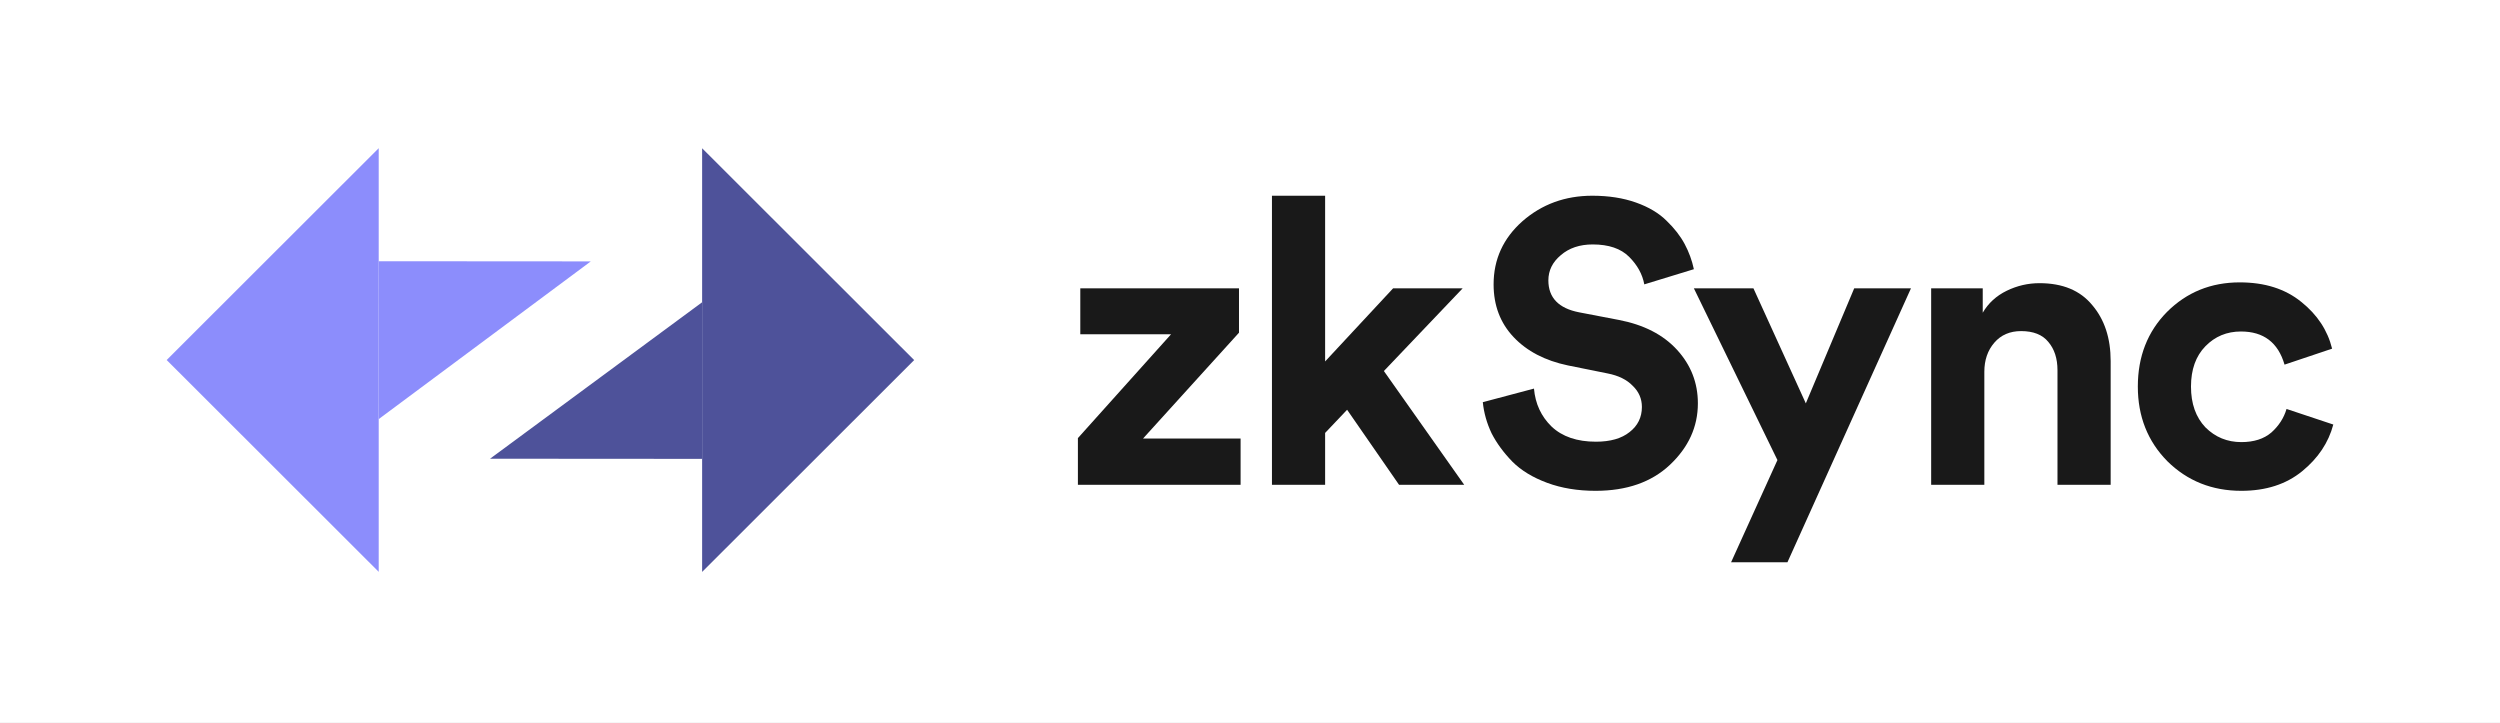
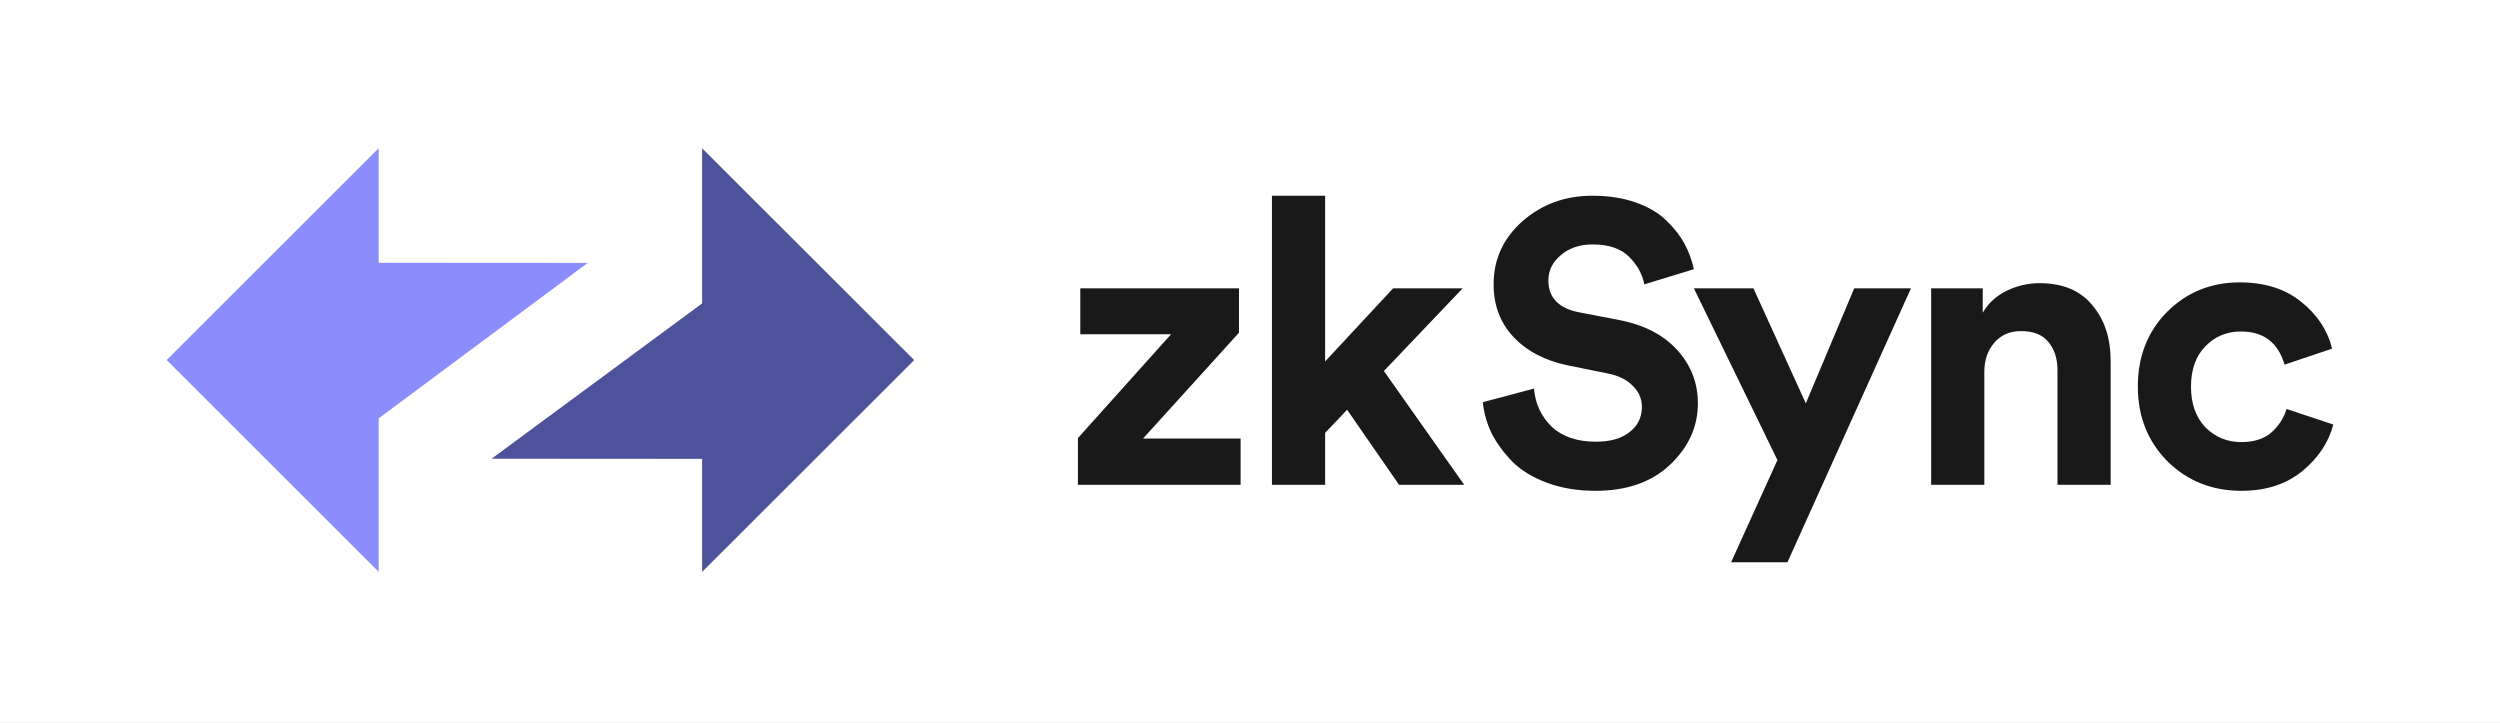
<svg xmlns="http://www.w3.org/2000/svg" width="1623" height="469" viewBox="0 0 1623 469" fill="none">
  <rect width="1623" height="469" fill="white" />
-   <path d="M455.819 96.255L593.481 233.772L455.819 371.289V96.255Z" fill="#4E529A" />
-   <path d="M455.824 297.896L318.134 297.801L455.824 196.225L455.824 297.896Z" fill="#4E529A" />
-   <path d="M245.862 371.239L108.2 233.722L245.862 96.205L245.862 371.239Z" fill="#8C8DFC" />
-   <path d="M245.856 169.597L383.546 169.692L245.884 272.064L245.856 169.597Z" fill="#8C8DFC" />
+   <path fill-rule="evenodd" clip-rule="evenodd" d="M593.481 233.772L455.819 96.255V196.967L319.134 297.801L455.819 297.896V371.289L593.481 233.772Z" fill="#4E529A" />
+   <path fill-rule="evenodd" clip-rule="evenodd" d="M108.2 233.722L245.862 371.239L245.862 271.593L381.546 170.692L245.862 170.599L245.862 96.205L108.2 233.722Z" fill="#8C8DFC" />
  <path d="M805.395 314.752H699.773V284.421L760.239 217.018H701.33V187.206H804.357V215.982L742.073 284.68H805.395V314.752Z" fill="black" fill-opacity="0.9" />
  <path d="M949.54 187.206L898.416 240.869L950.578 314.752H908.278L874.541 266.015L860.268 281.051V314.752H825.752V127.062H860.268V234.647L904.385 187.206H949.54Z" fill="black" fill-opacity="0.9" />
-   <path d="M1099.66 174.762L1067.48 184.614C1066.27 178.046 1062.98 172.084 1057.62 166.726C1052.26 161.368 1044.38 158.69 1034 158.69C1025.53 158.69 1018.61 161.023 1013.24 165.689C1007.88 170.183 1005.2 175.627 1005.2 182.021C1005.2 193.255 1011.86 200.168 1025.18 202.76L1050.87 207.686C1067.13 210.797 1079.76 217.278 1088.76 227.129C1097.76 236.98 1102.26 248.559 1102.26 261.867C1102.26 277.076 1096.2 290.383 1084.09 301.79C1072.15 313.024 1056.06 318.64 1035.82 318.64C1024.23 318.64 1013.76 316.912 1004.42 313.456C995.076 309.999 987.55 305.419 981.841 299.716C976.131 293.84 971.633 287.704 968.346 281.31C965.232 274.742 963.329 268.002 962.637 261.089L995.855 252.275C996.72 262.126 1000.53 270.335 1007.27 276.903C1014.19 283.47 1023.8 286.754 1036.08 286.754C1045.42 286.754 1052.69 284.68 1057.88 280.532C1063.24 276.384 1065.92 270.94 1065.92 264.2C1065.92 258.842 1063.93 254.263 1059.95 250.46C1056.15 246.485 1050.7 243.807 1043.61 242.424L1017.91 237.239C1003.03 234.128 991.27 227.993 982.619 218.833C973.969 209.673 969.644 198.267 969.644 184.614C969.644 168.368 975.872 154.715 988.329 143.654C1000.96 132.593 1016.1 127.062 1033.74 127.062C1044.3 127.062 1053.73 128.531 1062.03 131.469C1070.33 134.407 1077 138.382 1082.01 143.394C1087.03 148.234 1090.92 153.246 1093.69 158.43C1096.46 163.615 1098.45 169.059 1099.66 174.762Z" fill="black" fill-opacity="0.9" />
+   <path d="M1099.66 174.762L1067.48 184.614C1066.27 178.046 1062.98 172.084 1057.62 166.726C1052.26 161.368 1044.38 158.69 1034 158.69C1025.53 158.69 1018.61 161.023 1013.24 165.689C1007.88 170.183 1005.2 175.627 1005.2 182.021C1005.2 193.255 1011.86 200.168 1025.18 202.76L1050.87 207.686C1067.13 210.797 1079.76 217.278 1088.76 227.129C1097.76 236.98 1102.26 248.559 1102.26 261.867C1102.26 277.076 1096.2 290.383 1084.09 301.79C1072.15 313.024 1056.06 318.64 1035.82 318.64C1024.23 318.64 1013.76 316.912 1004.42 313.456C995.076 309.999 987.55 305.419 981.841 299.716C976.132 293.84 971.633 287.704 968.346 281.31C965.232 274.742 963.329 268.002 962.637 261.089L995.855 252.275C996.72 262.126 1000.53 270.335 1007.27 276.903C1014.19 283.47 1023.8 286.754 1036.08 286.754C1045.42 286.754 1052.69 284.68 1057.88 280.532C1063.24 276.384 1065.92 270.94 1065.92 264.2C1065.92 258.842 1063.93 254.263 1059.95 250.46C1056.15 246.485 1050.7 243.807 1043.61 242.424L1017.91 237.239C1003.03 234.128 991.27 227.993 982.619 218.833C973.969 209.673 969.644 198.267 969.644 184.614C969.644 168.368 975.872 154.715 988.329 143.654C1000.96 132.593 1016.1 127.062 1033.74 127.062C1044.3 127.062 1053.73 128.531 1062.03 131.469C1070.33 134.407 1077 138.382 1082.01 143.394C1087.03 148.234 1090.92 153.246 1093.69 158.43C1096.46 163.615 1098.45 169.059 1099.66 174.762Z" fill="black" fill-opacity="0.9" />
  <path d="M1160.4 365.044H1123.81L1153.91 298.679L1099.67 187.206H1138.34L1172.34 261.867L1203.74 187.206H1240.59L1160.4 365.044Z" fill="black" fill-opacity="0.9" />
  <path d="M1288.23 241.387V314.752H1253.71V187.206H1287.19V203.02C1290.82 196.798 1296.01 192.045 1302.76 188.761C1309.51 185.478 1316.6 183.836 1324.04 183.836C1339.09 183.836 1350.51 188.589 1358.3 198.094C1366.26 207.427 1370.24 219.524 1370.24 234.388V314.752H1335.72V240.35C1335.72 232.746 1333.73 226.61 1329.75 221.944C1325.94 217.278 1320.06 214.945 1312.1 214.945C1304.84 214.945 1299.04 217.451 1294.72 222.463C1290.39 227.474 1288.23 233.783 1288.23 241.387Z" fill="black" fill-opacity="0.9" />
  <path d="M1454.83 215.204C1445.66 215.204 1437.96 218.401 1431.74 224.796C1425.51 231.19 1422.39 239.918 1422.39 250.979C1422.39 262.04 1425.51 270.854 1431.74 277.421C1438.14 283.816 1445.92 287.013 1455.09 287.013C1463.22 287.013 1469.71 284.939 1474.56 280.791C1479.4 276.471 1482.69 271.372 1484.42 265.496L1514.78 275.607C1511.67 287.359 1504.92 297.469 1494.54 305.938C1484.16 314.406 1471.01 318.64 1455.09 318.64C1436.06 318.64 1420.06 312.246 1407.08 299.457C1394.28 286.495 1387.88 270.335 1387.88 250.979C1387.88 231.449 1394.19 215.29 1406.82 202.501C1419.63 189.712 1435.37 183.317 1454.05 183.317C1470.32 183.317 1483.64 187.552 1494.02 196.02C1504.4 204.316 1511.06 214.426 1514 226.351L1483.12 236.721C1478.97 222.376 1469.54 215.204 1454.83 215.204Z" fill="black" fill-opacity="0.9" />
</svg>
